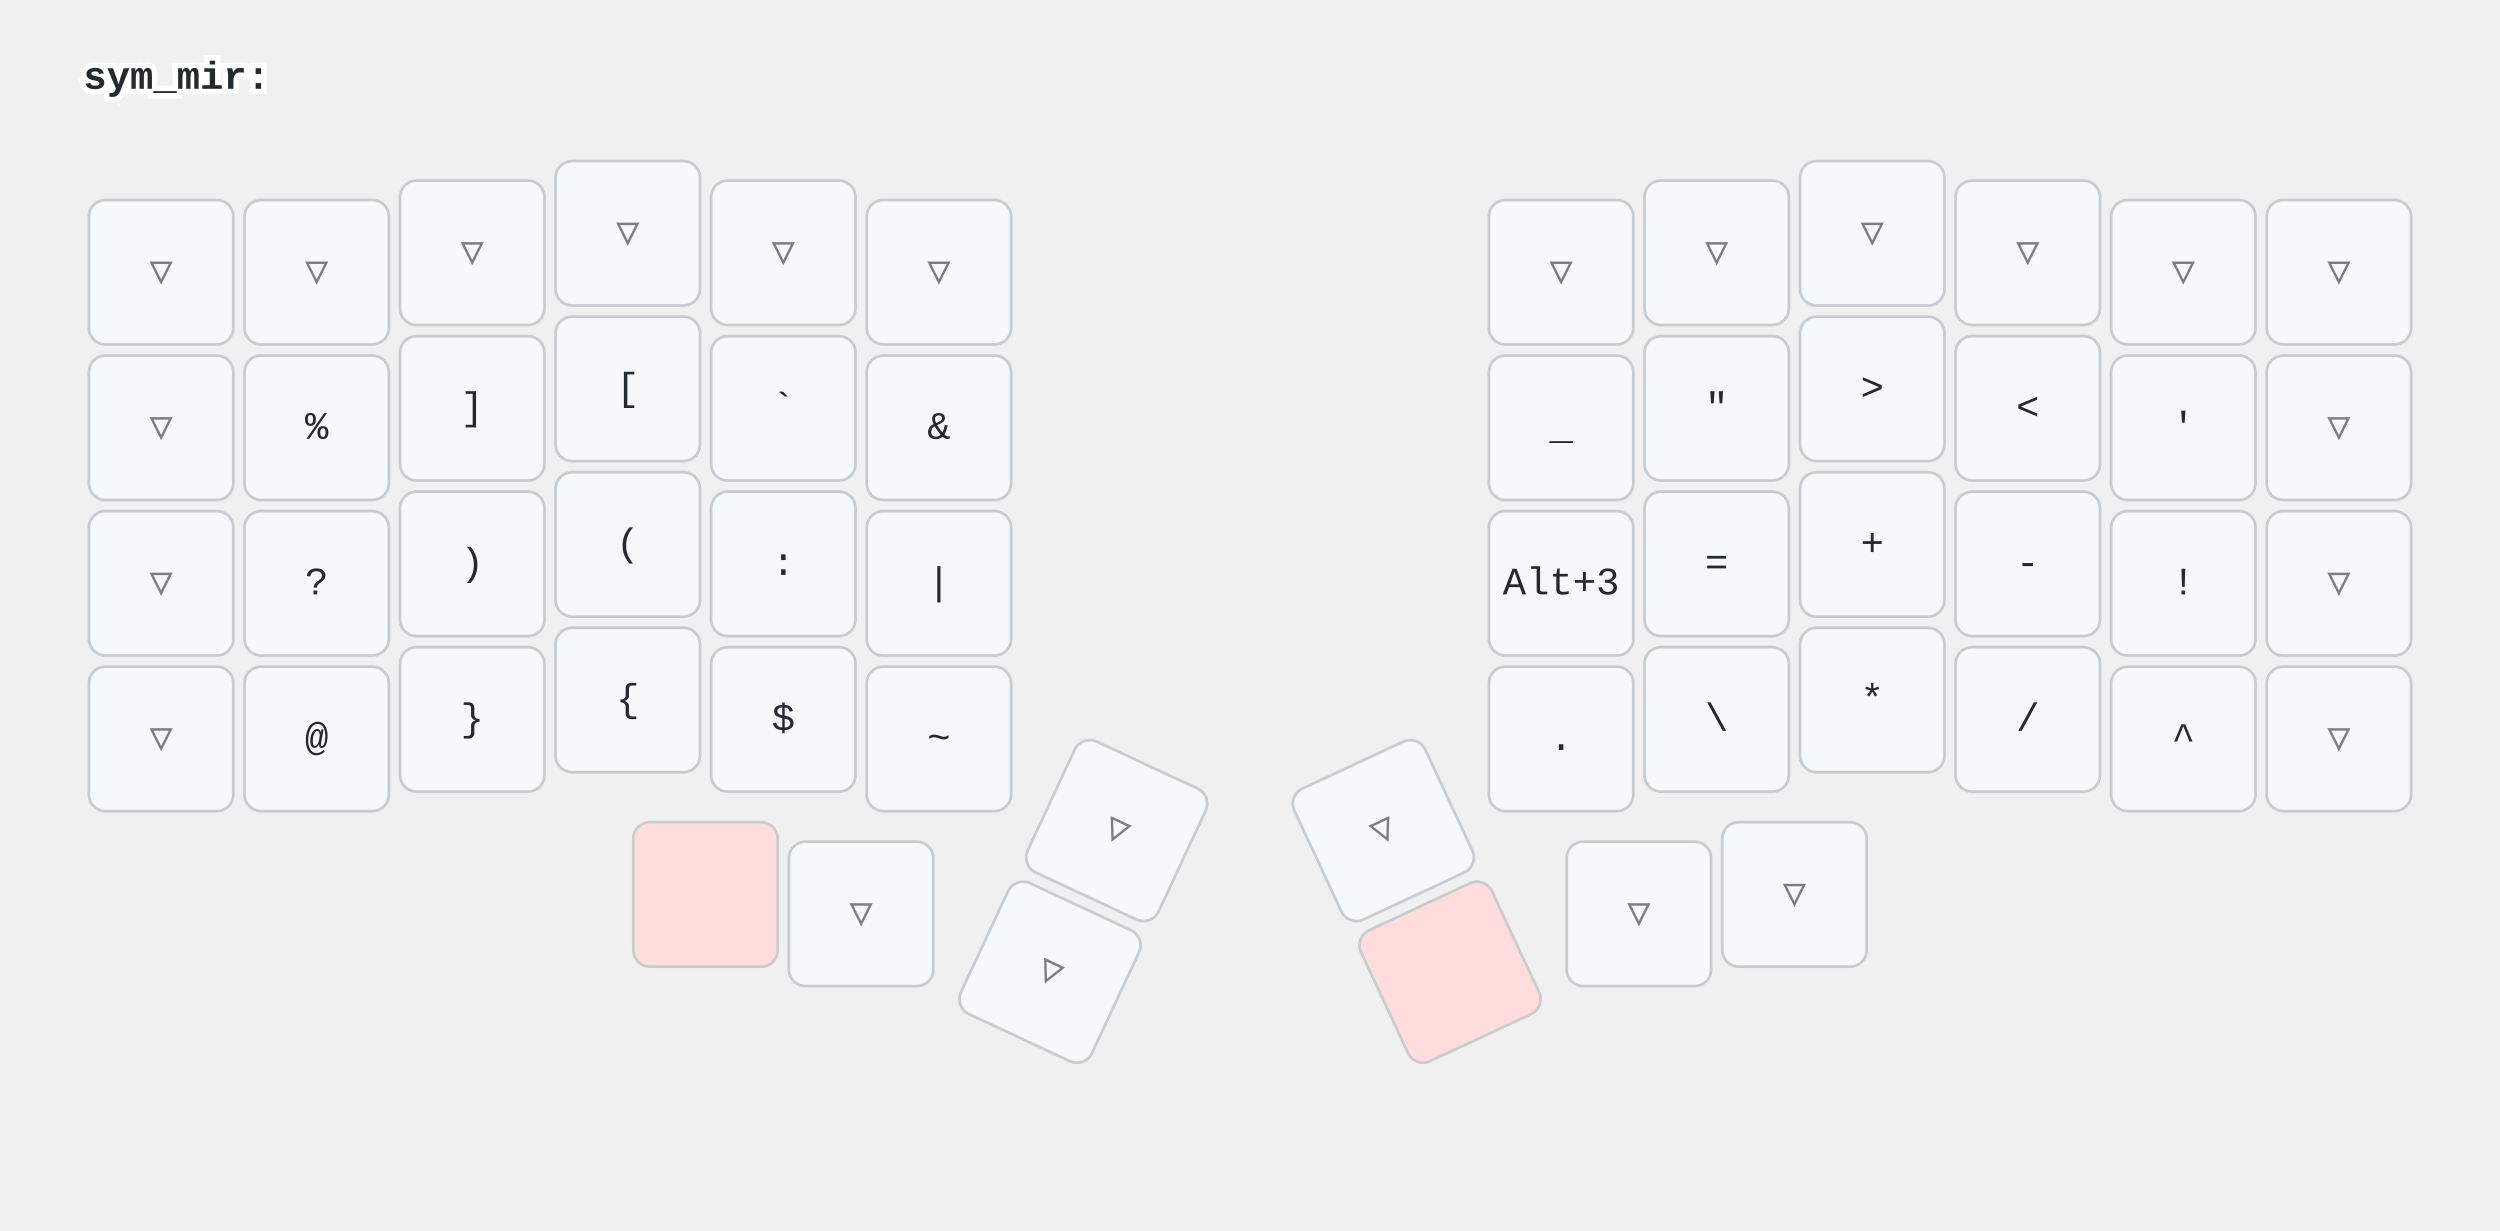
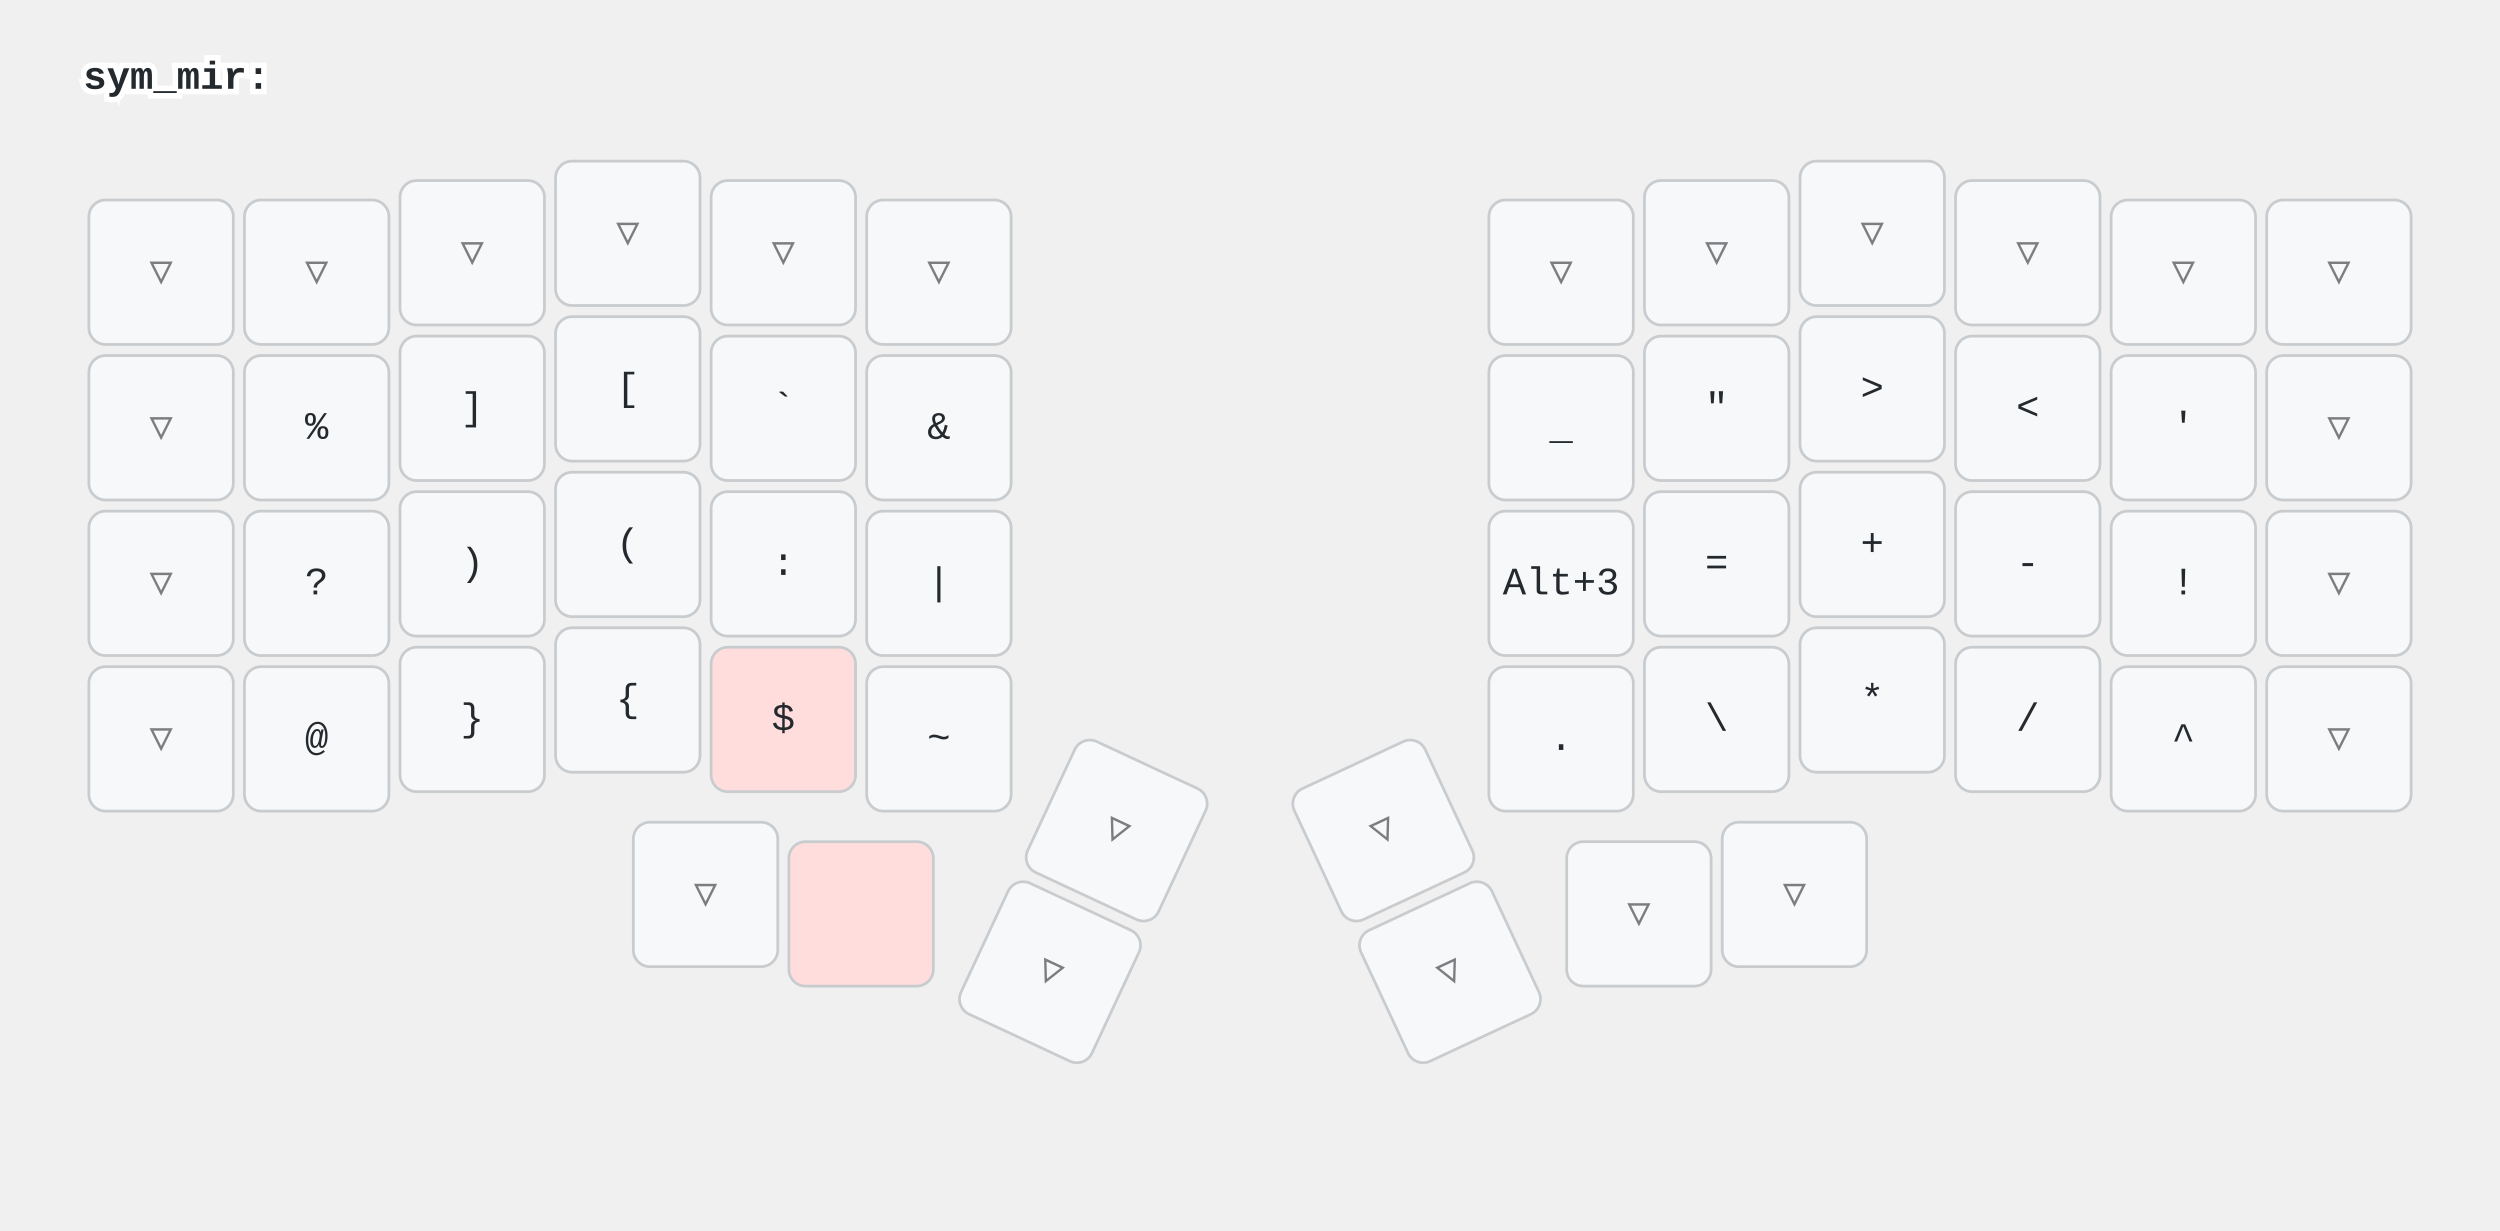
<svg xmlns="http://www.w3.org/2000/svg" width="900" height="443" viewBox="0 0 900 443" class="keymap">
  <style>/* inherit to force styles through use tags */
svg path {
    fill: inherit;
}

/* font and background color specifications */
svg.keymap {
    font-family: SFMono-Regular,Consolas,Liberation Mono,Menlo,monospace;
    font-size: 14px;
    font-kerning: normal;
    text-rendering: optimizeLegibility;
    fill: #24292e;
}

/* default key styling */
rect.key {
    fill: #f6f8fa;
}

rect.key, rect.combo {
    stroke: #c9cccf;
    stroke-width: 1;
}

/* default key side styling, only used is draw_key_sides is set */
rect.side {
    filter: brightness(90%);
}

/* color accent for combo boxes */
rect.combo, rect.combo-separate {
    fill: #cdf;
}

/* color accent for held keys */
rect.held, rect.combo.held {
    fill: #fdd;
}

/* color accent for ghost (optional) keys */
rect.ghost, rect.combo.ghost {
    stroke-dasharray: 4, 4;
    stroke-width: 2;
}

text {
    text-anchor: middle;
    dominant-baseline: middle;
}

/* styling for layer labels */
text.label {
    font-weight: bold;
    text-anchor: start;
    stroke: white;
    stroke-width: 4;
    paint-order: stroke;
}

/* styling for optional footer */
text.footer {
    text-anchor: end;
    dominant-baseline: auto;
    stroke: white;
    stroke-width: 4;
    paint-order: stroke;
}

/* styling for combo tap, and key non-tap label text */
text.combo, text.hold, text.shifted, text.left, text.right, text.tl, text.tr, text.bl, text.br {
    font-size: 11px;
}

text.hold, text.bl, text.br {
    text-anchor: middle;
    dominant-baseline: auto;
}

text.shifted, text.tl, text.tr {
    text-anchor: middle;
    dominant-baseline: hanging;
}

text.left, text.tl, text.bl {
    text-anchor: start;
}

text.right, text.tr, text.br {
    text-anchor: end;
}

text.layer-activator {
    text-decoration: underline;
}

/* styling for hold/shifted label text in combo box */
text.combo.hold, text.combo.shifted, text.combo.left, text.combo.right {
    font-size: 8px;
}

/* lighter symbol for transparent keys */
text.trans {
    fill: #7b7e81;
}

/* styling for combo dendrons */
path.combo {
    stroke-width: 1;
    stroke: gray;
    fill: none;
}

/* Start Tabler Icons Cleanup */
/* cannot use height/width with glyphs */
.icon-tabler &gt; path {
    fill: inherit;
    stroke: inherit;
    stroke-width: 2;
}
/* hide tabler's default box */
.icon-tabler &gt; path[stroke="none"][fill="none"] {
    visibility: hidden;
}
/* End Tabler Icons Cleanup */
</style>
  <g transform="translate(30, 0)" class="layer-sym_mir">
    <text x="0" y="28" class="label" id="sym_mir">sym_mir:</text>
    <g transform="translate(0, 56)">
      <g transform="translate(28, 42)" class="key trans keypos-0">
        <rect rx="6" ry="6" x="-26" y="-26" width="52" height="52" class="key trans" />
        <text x="0" y="0" class="key trans tap">▽</text>
      </g>
      <g transform="translate(84, 42)" class="key trans keypos-1">
        <rect rx="6" ry="6" x="-26" y="-26" width="52" height="52" class="key trans" />
        <text x="0" y="0" class="key trans tap">▽</text>
      </g>
      <g transform="translate(140, 35)" class="key trans keypos-2">
        <rect rx="6" ry="6" x="-26" y="-26" width="52" height="52" class="key trans" />
        <text x="0" y="0" class="key trans tap">▽</text>
      </g>
      <g transform="translate(196, 28)" class="key trans keypos-3">
        <rect rx="6" ry="6" x="-26" y="-26" width="52" height="52" class="key trans" />
        <text x="0" y="0" class="key trans tap">▽</text>
      </g>
      <g transform="translate(252, 35)" class="key trans keypos-4">
        <rect rx="6" ry="6" x="-26" y="-26" width="52" height="52" class="key trans" />
        <text x="0" y="0" class="key trans tap">▽</text>
      </g>
      <g transform="translate(308, 42)" class="key trans keypos-5">
        <rect rx="6" ry="6" x="-26" y="-26" width="52" height="52" class="key trans" />
        <text x="0" y="0" class="key trans tap">▽</text>
      </g>
      <g transform="translate(532, 42)" class="key trans keypos-6">
        <rect rx="6" ry="6" x="-26" y="-26" width="52" height="52" class="key trans" />
        <text x="0" y="0" class="key trans tap">▽</text>
      </g>
      <g transform="translate(588, 35)" class="key trans keypos-7">
        <rect rx="6" ry="6" x="-26" y="-26" width="52" height="52" class="key trans" />
        <text x="0" y="0" class="key trans tap">▽</text>
      </g>
      <g transform="translate(644, 28)" class="key trans keypos-8">
        <rect rx="6" ry="6" x="-26" y="-26" width="52" height="52" class="key trans" />
        <text x="0" y="0" class="key trans tap">▽</text>
      </g>
      <g transform="translate(700, 35)" class="key trans keypos-9">
        <rect rx="6" ry="6" x="-26" y="-26" width="52" height="52" class="key trans" />
        <text x="0" y="0" class="key trans tap">▽</text>
      </g>
      <g transform="translate(756, 42)" class="key trans keypos-10">
        <rect rx="6" ry="6" x="-26" y="-26" width="52" height="52" class="key trans" />
        <text x="0" y="0" class="key trans tap">▽</text>
      </g>
      <g transform="translate(812, 42)" class="key trans keypos-11">
        <rect rx="6" ry="6" x="-26" y="-26" width="52" height="52" class="key trans" />
        <text x="0" y="0" class="key trans tap">▽</text>
      </g>
      <g transform="translate(28, 98)" class="key trans keypos-12">
        <rect rx="6" ry="6" x="-26" y="-26" width="52" height="52" class="key trans" />
        <text x="0" y="0" class="key trans tap">▽</text>
      </g>
      <g transform="translate(84, 98)" class="key keypos-13">
        <rect rx="6" ry="6" x="-26" y="-26" width="52" height="52" class="key" />
        <text x="0" y="0" class="key tap">%</text>
      </g>
      <g transform="translate(140, 91)" class="key keypos-14">
        <rect rx="6" ry="6" x="-26" y="-26" width="52" height="52" class="key" />
        <text x="0" y="0" class="key tap">]</text>
      </g>
      <g transform="translate(196, 84)" class="key keypos-15">
        <rect rx="6" ry="6" x="-26" y="-26" width="52" height="52" class="key" />
        <text x="0" y="0" class="key tap">[</text>
      </g>
      <g transform="translate(252, 91)" class="key keypos-16">
        <rect rx="6" ry="6" x="-26" y="-26" width="52" height="52" class="key" />
        <text x="0" y="0" class="key tap">`</text>
      </g>
      <g transform="translate(308, 98)" class="key keypos-17">
        <rect rx="6" ry="6" x="-26" y="-26" width="52" height="52" class="key" />
        <text x="0" y="0" class="key tap">&amp;</text>
      </g>
      <g transform="translate(532, 98)" class="key keypos-18">
        <rect rx="6" ry="6" x="-26" y="-26" width="52" height="52" class="key" />
        <text x="0" y="0" class="key tap">_</text>
      </g>
      <g transform="translate(588, 91)" class="key keypos-19">
        <rect rx="6" ry="6" x="-26" y="-26" width="52" height="52" class="key" />
        <text x="0" y="0" class="key tap">"</text>
      </g>
      <g transform="translate(644, 84)" class="key keypos-20">
        <rect rx="6" ry="6" x="-26" y="-26" width="52" height="52" class="key" />
        <text x="0" y="0" class="key tap">&gt;</text>
      </g>
      <g transform="translate(700, 91)" class="key keypos-21">
        <rect rx="6" ry="6" x="-26" y="-26" width="52" height="52" class="key" />
        <text x="0" y="0" class="key tap">&lt;</text>
      </g>
      <g transform="translate(756, 98)" class="key keypos-22">
        <rect rx="6" ry="6" x="-26" y="-26" width="52" height="52" class="key" />
        <text x="0" y="0" class="key tap">'</text>
      </g>
      <g transform="translate(812, 98)" class="key trans keypos-23">
        <rect rx="6" ry="6" x="-26" y="-26" width="52" height="52" class="key trans" />
        <text x="0" y="0" class="key trans tap">▽</text>
      </g>
      <g transform="translate(28, 154)" class="key trans keypos-24">
        <rect rx="6" ry="6" x="-26" y="-26" width="52" height="52" class="key trans" />
        <text x="0" y="0" class="key trans tap">▽</text>
      </g>
      <g transform="translate(84, 154)" class="key keypos-25">
        <rect rx="6" ry="6" x="-26" y="-26" width="52" height="52" class="key" />
        <text x="0" y="0" class="key tap">?</text>
      </g>
      <g transform="translate(140, 147)" class="key keypos-26">
        <rect rx="6" ry="6" x="-26" y="-26" width="52" height="52" class="key" />
        <text x="0" y="0" class="key tap">)</text>
      </g>
      <g transform="translate(196, 140)" class="key keypos-27">
        <rect rx="6" ry="6" x="-26" y="-26" width="52" height="52" class="key" />
        <text x="0" y="0" class="key tap">(</text>
      </g>
      <g transform="translate(252, 147)" class="key keypos-28">
        <rect rx="6" ry="6" x="-26" y="-26" width="52" height="52" class="key" />
        <text x="0" y="0" class="key tap">:</text>
      </g>
      <g transform="translate(308, 154)" class="key keypos-29">
        <rect rx="6" ry="6" x="-26" y="-26" width="52" height="52" class="key" />
        <text x="0" y="0" class="key tap">|</text>
      </g>
      <g transform="translate(532, 154)" class="key keypos-30">
        <rect rx="6" ry="6" x="-26" y="-26" width="52" height="52" class="key" />
        <text x="0" y="0" class="key tap">Alt+3</text>
      </g>
      <g transform="translate(588, 147)" class="key keypos-31">
        <rect rx="6" ry="6" x="-26" y="-26" width="52" height="52" class="key" />
        <text x="0" y="0" class="key tap">=</text>
      </g>
      <g transform="translate(644, 140)" class="key keypos-32">
        <rect rx="6" ry="6" x="-26" y="-26" width="52" height="52" class="key" />
        <text x="0" y="0" class="key tap">+</text>
      </g>
      <g transform="translate(700, 147)" class="key keypos-33">
        <rect rx="6" ry="6" x="-26" y="-26" width="52" height="52" class="key" />
        <text x="0" y="0" class="key tap">-</text>
      </g>
      <g transform="translate(756, 154)" class="key keypos-34">
        <rect rx="6" ry="6" x="-26" y="-26" width="52" height="52" class="key" />
        <text x="0" y="0" class="key tap">!</text>
      </g>
      <g transform="translate(812, 154)" class="key trans keypos-35">
        <rect rx="6" ry="6" x="-26" y="-26" width="52" height="52" class="key trans" />
        <text x="0" y="0" class="key trans tap">▽</text>
      </g>
      <g transform="translate(28, 210)" class="key trans keypos-36">
        <rect rx="6" ry="6" x="-26" y="-26" width="52" height="52" class="key trans" />
        <text x="0" y="0" class="key trans tap">▽</text>
      </g>
      <g transform="translate(84, 210)" class="key keypos-37">
        <rect rx="6" ry="6" x="-26" y="-26" width="52" height="52" class="key" />
        <text x="0" y="0" class="key tap">@</text>
      </g>
      <g transform="translate(140, 203)" class="key keypos-38">
        <rect rx="6" ry="6" x="-26" y="-26" width="52" height="52" class="key" />
        <text x="0" y="0" class="key tap">}</text>
      </g>
      <g transform="translate(196, 196)" class="key keypos-39">
        <rect rx="6" ry="6" x="-26" y="-26" width="52" height="52" class="key" />
        <text x="0" y="0" class="key tap">{</text>
      </g>
-       <g transform="translate(252, 203)" class="key keypos-40">
-         <rect rx="6" ry="6" x="-26" y="-26" width="52" height="52" class="key" />
-         <text x="0" y="0" class="key tap">$</text>
+       <g transform="translate(252, 203)" class="key held keypos-40">
+         <rect rx="6" ry="6" x="-26" y="-26" width="52" height="52" class="key held" />
+         <text x="0" y="0" class="key held tap">$</text>
      </g>
      <g transform="translate(308, 210)" class="key keypos-41">
        <rect rx="6" ry="6" x="-26" y="-26" width="52" height="52" class="key" />
        <text x="0" y="0" class="key tap">~</text>
      </g>
      <g transform="translate(372, 243) rotate(25.0)" class="key trans keypos-42">
        <rect rx="6" ry="6" x="-26" y="-26" width="52" height="52" class="key trans" />
        <text x="0" y="0" class="key trans tap">▽</text>
      </g>
      <g transform="translate(468, 243) rotate(-25.0)" class="key trans keypos-43">
        <rect rx="6" ry="6" x="-26" y="-26" width="52" height="52" class="key trans" />
        <text x="0" y="0" class="key trans tap">▽</text>
      </g>
      <g transform="translate(532, 210)" class="key keypos-44">
        <rect rx="6" ry="6" x="-26" y="-26" width="52" height="52" class="key" />
        <text x="0" y="0" class="key tap">.</text>
      </g>
      <g transform="translate(588, 203)" class="key keypos-45">
        <rect rx="6" ry="6" x="-26" y="-26" width="52" height="52" class="key" />
        <text x="0" y="0" class="key tap">\</text>
      </g>
      <g transform="translate(644, 196)" class="key keypos-46">
        <rect rx="6" ry="6" x="-26" y="-26" width="52" height="52" class="key" />
        <text x="0" y="0" class="key tap">*</text>
      </g>
      <g transform="translate(700, 203)" class="key keypos-47">
        <rect rx="6" ry="6" x="-26" y="-26" width="52" height="52" class="key" />
        <text x="0" y="0" class="key tap">/</text>
      </g>
      <g transform="translate(756, 210)" class="key keypos-48">
        <rect rx="6" ry="6" x="-26" y="-26" width="52" height="52" class="key" />
        <text x="0" y="0" class="key tap">^</text>
      </g>
      <g transform="translate(812, 210)" class="key trans keypos-49">
        <rect rx="6" ry="6" x="-26" y="-26" width="52" height="52" class="key trans" />
        <text x="0" y="0" class="key trans tap">▽</text>
      </g>
-       <g transform="translate(224, 266)" class="key held keypos-50">
+       <g transform="translate(224, 266)" class="key trans keypos-50">
+         <rect rx="6" ry="6" x="-26" y="-26" width="52" height="52" class="key trans" />
+         <text x="0" y="0" class="key trans tap">▽</text>
+       </g>
+       <g transform="translate(280, 273)" class="key held keypos-51">
        <rect rx="6" ry="6" x="-26" y="-26" width="52" height="52" class="key held" />
      </g>
-       <g transform="translate(280, 273)" class="key trans keypos-51">
-         <rect rx="6" ry="6" x="-26" y="-26" width="52" height="52" class="key trans" />
-         <text x="0" y="0" class="key trans tap">▽</text>
-       </g>
      <g transform="translate(348, 294) rotate(25.0)" class="key trans keypos-52">
        <rect rx="6" ry="6" x="-26" y="-26" width="52" height="52" class="key trans" />
        <text x="0" y="0" class="key trans tap">▽</text>
      </g>
-       <g transform="translate(492, 294) rotate(-25.0)" class="key held keypos-53">
-         <rect rx="6" ry="6" x="-26" y="-26" width="52" height="52" class="key held" />
+       <g transform="translate(492, 294) rotate(-25.0)" class="key trans keypos-53">
+         <rect rx="6" ry="6" x="-26" y="-26" width="52" height="52" class="key trans" />
+         <text x="0" y="0" class="key trans tap">▽</text>
      </g>
      <g transform="translate(560, 273)" class="key trans keypos-54">
        <rect rx="6" ry="6" x="-26" y="-26" width="52" height="52" class="key trans" />
        <text x="0" y="0" class="key trans tap">▽</text>
      </g>
      <g transform="translate(616, 266)" class="key trans keypos-55">
        <rect rx="6" ry="6" x="-26" y="-26" width="52" height="52" class="key trans" />
        <text x="0" y="0" class="key trans tap">▽</text>
      </g>
    </g>
  </g>
</svg>
